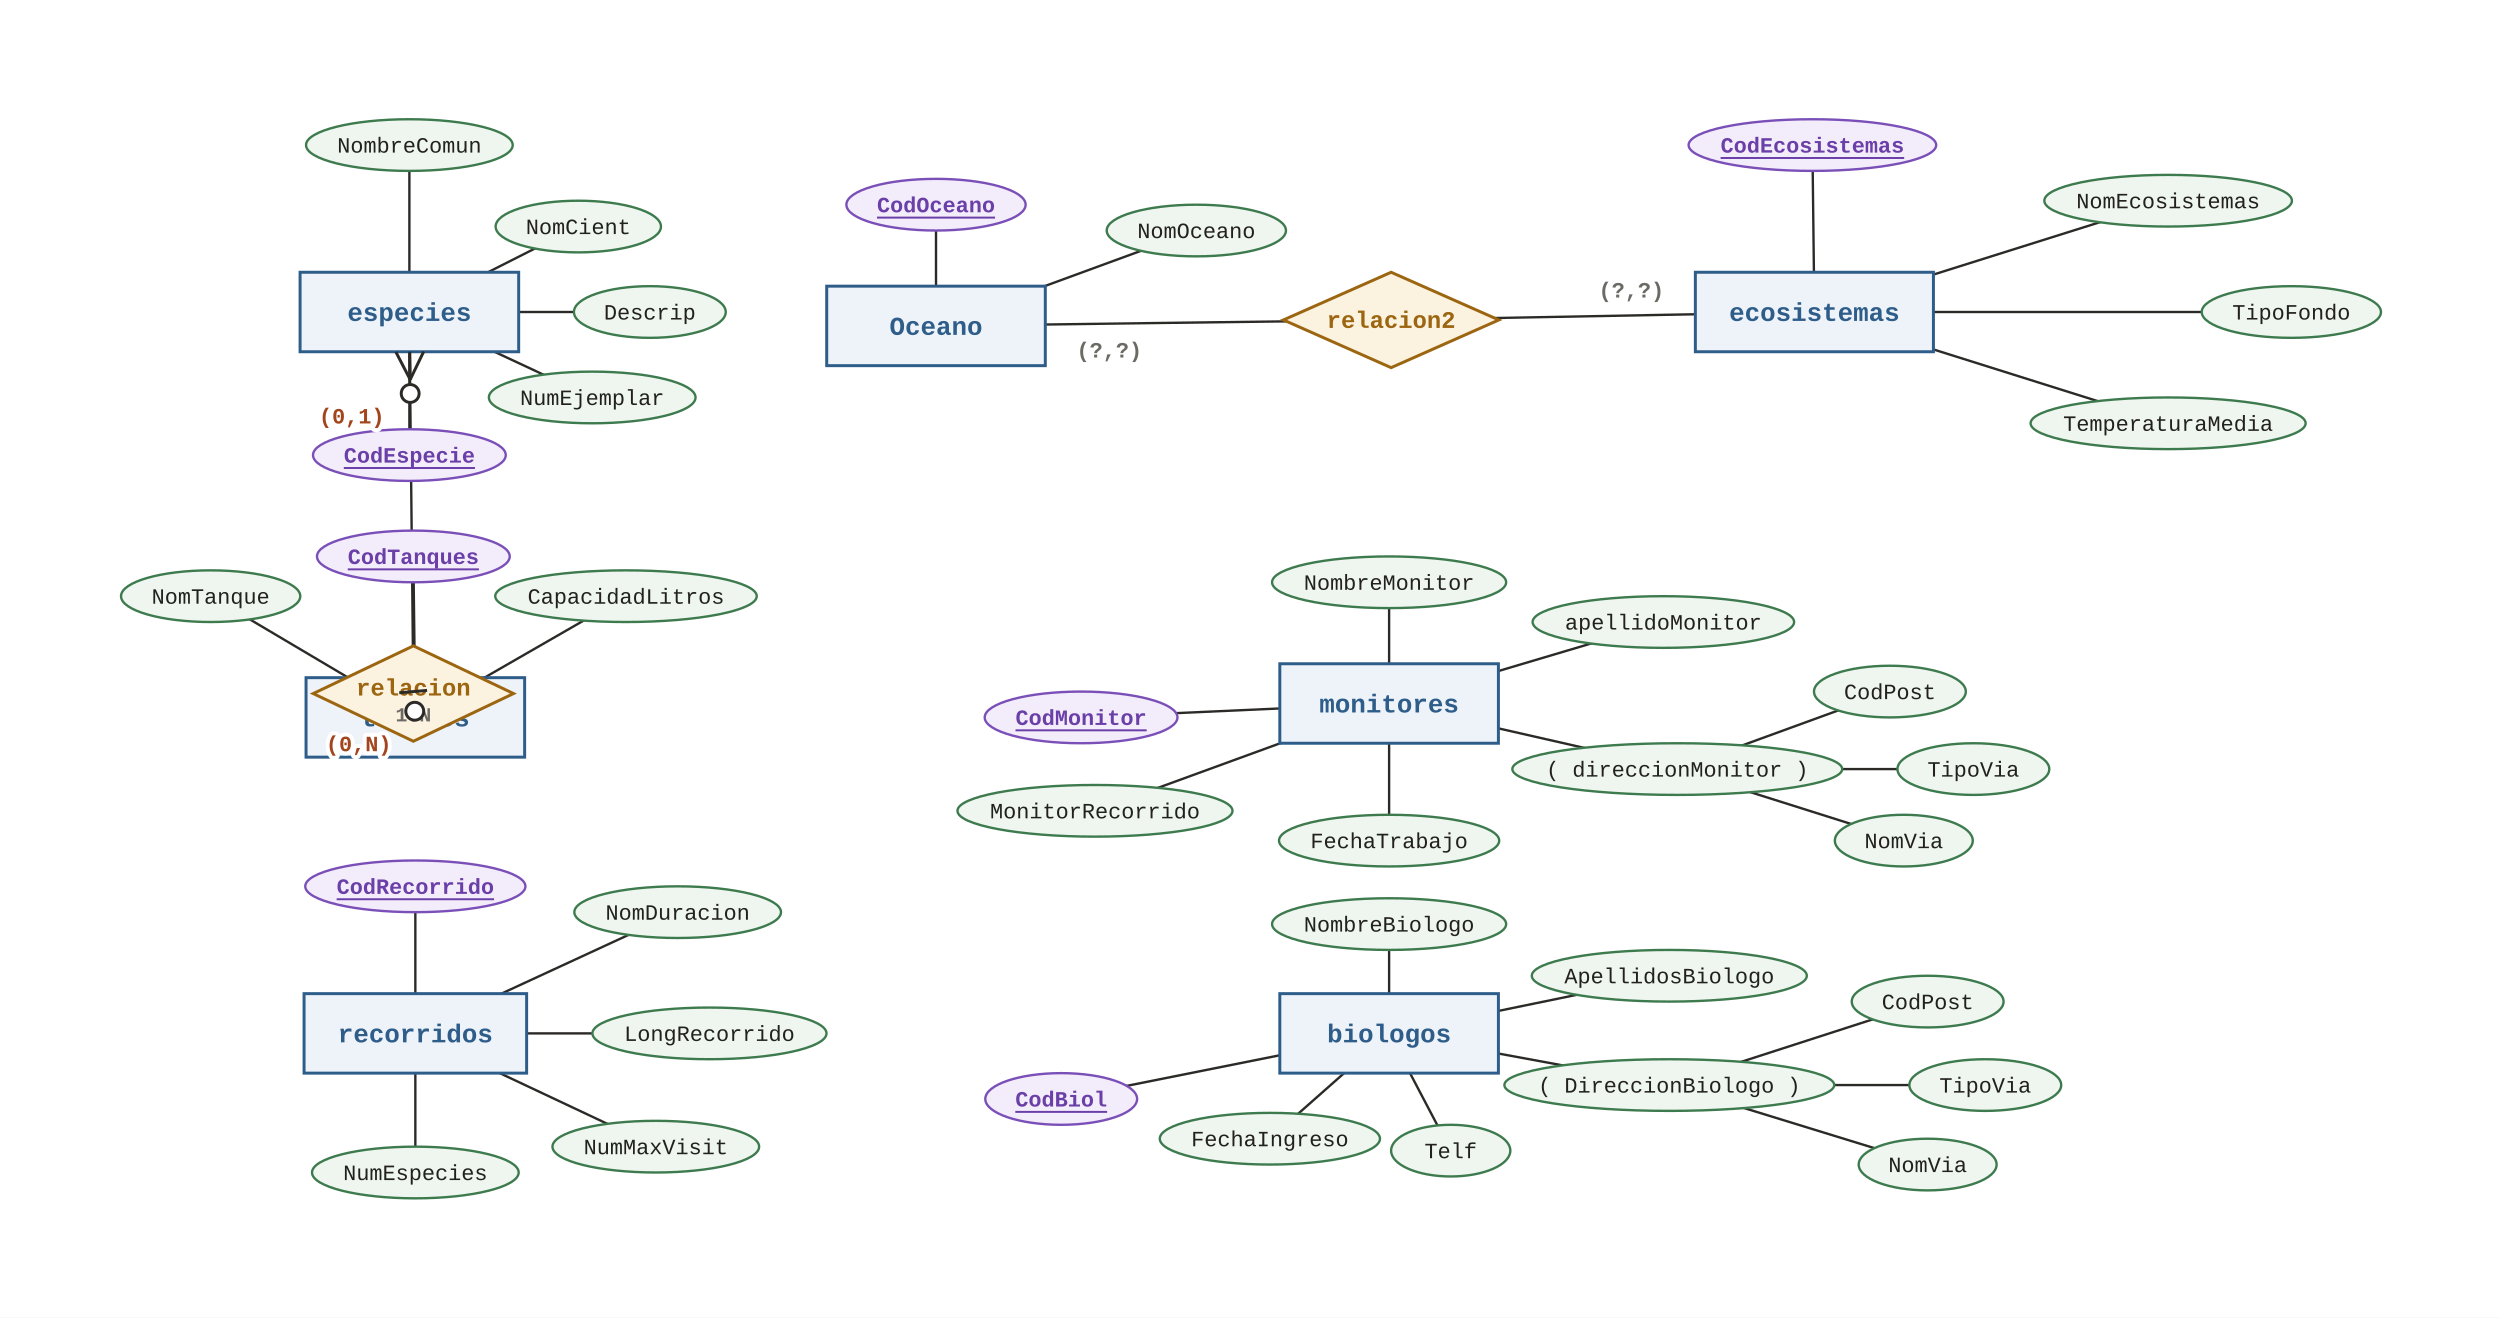
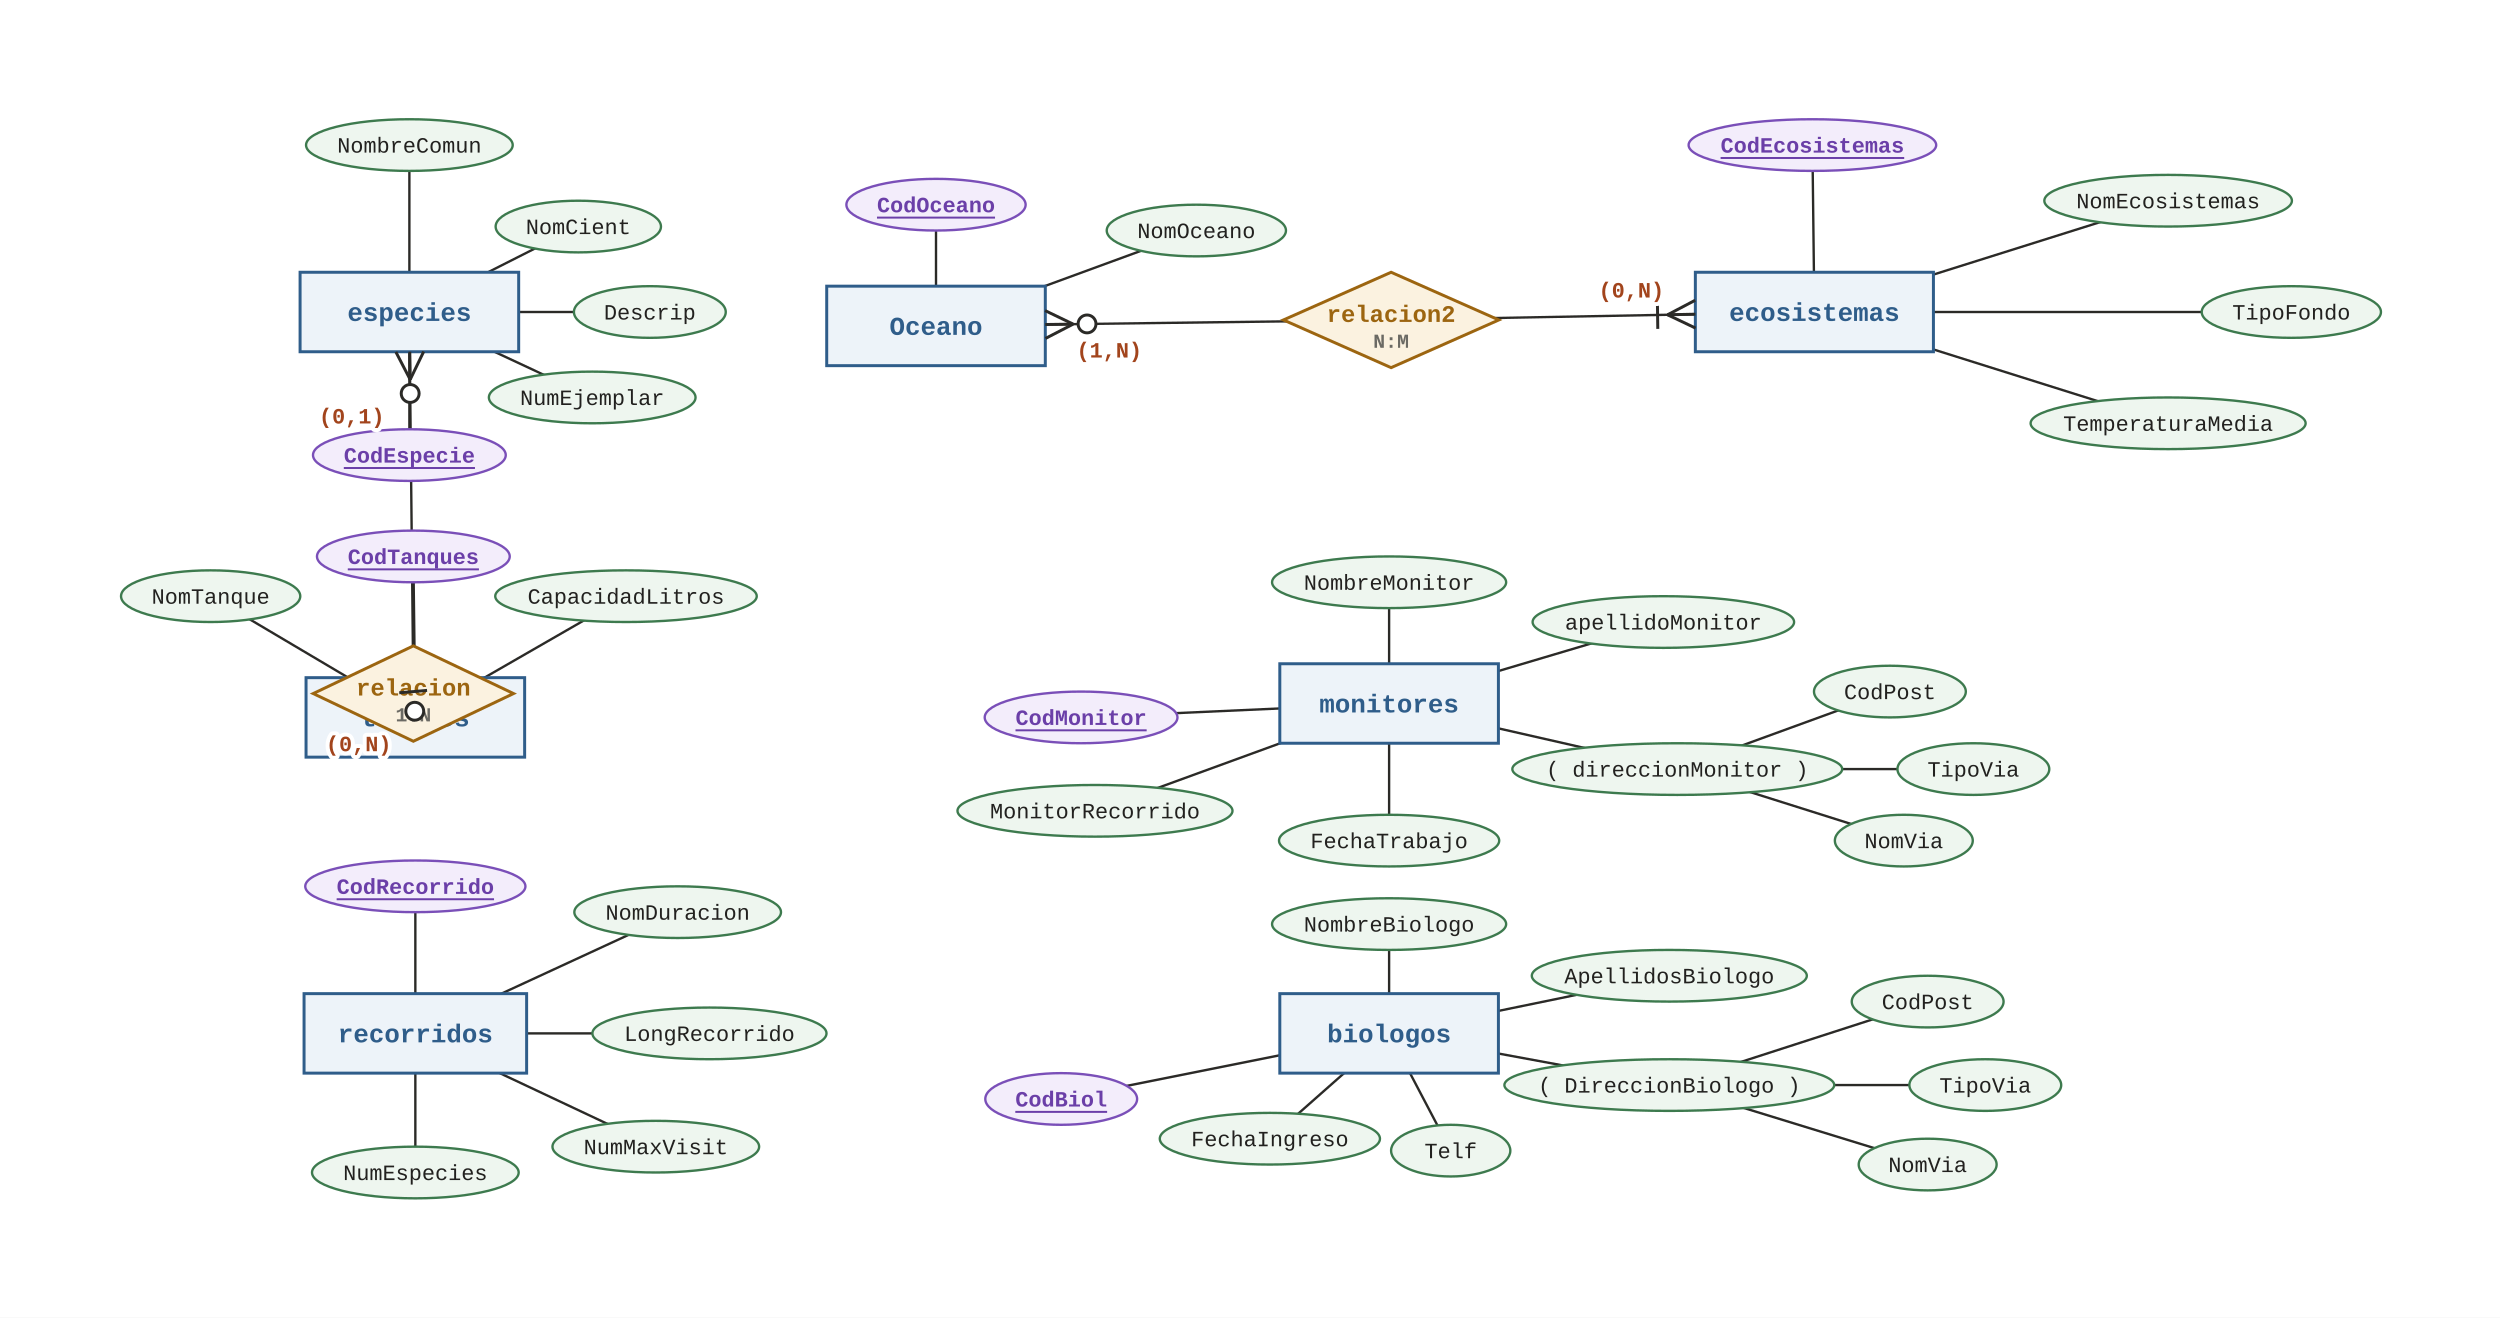
<svg xmlns="http://www.w3.org/2000/svg" viewBox="2135 1476 1258 663" width="1258" height="663">
  <style>.ln{stroke:#2B2A27;stroke-width:1.2}.mk{stroke:#2B2A27;stroke-width:1.5;fill:none}.mo{fill:#FFFFFF;stroke:#2B2A27;stroke-width:1.5}
.ent{fill:#EDF3F9;stroke:#2F5D8A;stroke-width:1.5}.dia{fill:#FBF2E0;stroke:#9C6510;stroke-width:1.5}.att{fill:#EEF6EF;stroke:#3D7A4E;stroke-width:1.2}.att.key{fill:#F3EDFB;stroke:#7A4FB8}.att.dr{stroke-dasharray:4 3}
.ent.in,.dia.in{fill:none}.dup{stroke:#C0362C;stroke-width:2.4}
.tx{fill:#22211F;font:11px Consolas,'JetBrains Mono','Courier New',monospace}.txk{fill:#6B3FA8;font-weight:600}.tb{font:600 13px Consolas,'JetBrains Mono','Courier New',monospace;fill:#2F5D8A}.tr{font:600 12px Consolas,'JetBrains Mono','Courier New',monospace;fill:#9C6510}.tt{font:600 10px Consolas,'JetBrains Mono','Courier New',monospace;fill:#6B6A64}
.ul{stroke:#6B3FA8;stroke-width:1}.ul.p{stroke-dasharray:3 2}.card{font:600 11px Consolas,'JetBrains Mono','Courier New',monospace;fill:#A2441C;paint-order:stroke;stroke:#FFFFFF;stroke-width:4px;stroke-linejoin:round}.cardq{fill:#6B6A64}
.tbox{fill:#FFFFFF;stroke:#A9B2C0;stroke-width:1}.thd{fill:#33557F}.thx{font:600 12.5px Consolas,'JetBrains Mono','Courier New',monospace;fill:#FFFFFF}.cx{font:11.5px Consolas,'JetBrains Mono','Courier New',monospace;fill:#22211F}.cpk{fill:#6B3FA8;font-weight:600}.cfk{fill:#A3304A}.cty{fill:#6B6A64;font-weight:400}.uq{font:600 9px Consolas,'JetBrains Mono','Courier New',monospace;fill:#2A7F8F}
.lk{stroke:#6B6A64;stroke-width:1.4;fill:none}.lk.dash{stroke-dasharray:6 4}.lkm{stroke:#6B6A64;stroke-width:1.5;fill:none}.lko{fill:#FFFFFF;stroke:#6B6A64;stroke-width:1.5}
.ipk{fill:#8E5FD0}.ifk{fill:#B4364E}.icol{fill:#2A7F8F}.inul{fill:none;stroke:#2A7F8F;stroke-width:1.3}
.rbox{fill:#FFFFFF;stroke:#22211F;stroke-width:1.1}.rnm{font:600 12.5px Consolas,'JetBrains Mono','Courier New',monospace;fill:#2F5D8A}.rcol{font:12px Consolas,'JetBrains Mono','Courier New',monospace;fill:#22211F}.rpk{font-weight:700;fill:#6B3FA8}.rfk{fill:#A3304A}.rul{stroke:#6B3FA8;stroke-width:1.1}
.rtag{font:600 9.5px Consolas,'JetBrains Mono','Courier New',monospace;fill:#6B6A64}.rarr{fill:none;stroke:#B4364E;stroke-width:1.1}.rhead{fill:#B4364E}
.ent.hd,.dia.hd{fill:none}.ktag{font:700 9px Consolas,'JetBrains Mono','Courier New',monospace;fill:#6B6A64}.rlab{fill:#FFFFFF;stroke:none;opacity:.92}.dia.assoc{stroke-dasharray:5 3}.ln.lid{stroke-width:2.2}.isal{fill:#9C6510}.skt{fill:#2F5D8A}
.thx.dup{fill:#FFC2BD}.cx.dup,.rnm.dup,.rcol.dup{fill:#C0362C;text-decoration:underline}
.note{stroke-width:1.2}.note-fold{stroke-width:1.2}.nc-y{fill:#FFF4C2;stroke:#D2AE36}.nc-b{fill:#DDEBFA;stroke:#7AA3D6}.nc-g{fill:#DFF2E1;stroke:#7DBB87}.nc-p{fill:#FBE1EC;stroke:#D98AAE}.note-fold{filter:brightness(.93)}.note-tx{font:12px 'Segoe UI',Arial,sans-serif;fill:#2B2A27}</style>
  <rect x="2135" y="1476" width="1258" height="663" fill="#ffffff" />
  <line x1="2341" y1="1633" x2="2341" y2="1549" class="ln" />
  <line x1="2341" y1="1633" x2="2426" y2="1590" class="ln" />
  <line x1="2341" y1="1633" x2="2462" y2="1633" class="ln" />
  <line x1="2341" y1="1633" x2="2433" y2="1676" class="ln" />
  <line x1="3048" y1="1633" x2="3226" y2="1577" class="ln" />
  <line x1="2341" y1="1633" x2="2341" y2="1705" class="ln" />
  <line x1="3048" y1="1633" x2="3047" y2="1549" class="ln" />
  <line x1="3048" y1="1633" x2="3226" y2="1689" class="ln" />
  <line x1="3048" y1="1633" x2="3288" y2="1633" class="ln" />
  <line x1="2344" y1="1837" x2="2241" y2="1776" class="ln" />
  <line x1="2344" y1="1837" x2="2450" y2="1776" class="ln" />
  <line x1="2344" y1="1996" x2="2344" y2="1922" class="ln" />
  <line x1="2344" y1="1996" x2="2476" y2="1935" class="ln" />
  <line x1="2344" y1="1996" x2="2492" y2="1996" class="ln" />
  <line x1="2344" y1="1996" x2="2465" y2="2053" class="ln" />
  <line x1="2344" y1="1996" x2="2344" y2="2066" class="ln" />
  <line x1="2834" y1="1830" x2="2834" y2="1769" class="ln" />
  <line x1="2834" y1="1830" x2="2972" y2="1789" class="ln" />
  <line x1="2834" y1="1830" x2="2979" y2="1863" class="ln" />
  <line x1="2834" y1="1830" x2="2834" y2="1899" class="ln" />
  <line x1="2979" y1="1863" x2="3128" y2="1863" class="ln" />
  <line x1="2979" y1="1863" x2="3093" y2="1899" class="ln" />
  <line x1="2979" y1="1863" x2="3086" y2="1824" class="ln" />
  <line x1="2834" y1="1830" x2="2686" y2="1884" class="ln" />
  <line x1="2834" y1="1996" x2="2834" y2="1941" class="ln" />
  <line x1="2834" y1="1996" x2="2975" y2="1967" class="ln" />
  <line x1="2834" y1="1996" x2="2975" y2="2022" class="ln" />
  <line x1="2834" y1="1996" x2="2865" y2="2055" class="ln" />
  <line x1="2834" y1="1996" x2="2774" y2="2049" class="ln" />
  <line x1="2834" y1="1996" x2="2669" y2="2029" class="ln" />
  <line x1="2834" y1="1830" x2="2679" y2="1837" class="ln" />
  <line x1="2975" y1="2022" x2="3105" y2="1980" class="ln" />
  <line x1="2975" y1="2022" x2="3134" y2="2022" class="ln" />
  <line x1="2975" y1="2022" x2="3105" y2="2062" class="ln" />
  <line x1="2344" y1="1837" x2="2343" y2="1756" class="ln" />
  <line x1="2343" y1="1825" x2="2341" y2="1633" class="ln" />
  <line x1="2343" y1="1825" x2="2344" y2="1837" class="ln" />
  <line x1="2606" y1="1640" x2="2606" y2="1579" class="ln" />
  <line x1="2606" y1="1640" x2="2737" y2="1592" class="ln" />
  <line x1="2835" y1="1637" x2="2606" y2="1640" class="ln" />
  <line x1="2835" y1="1637" x2="3048" y2="1633" class="ln" />
  <g class="node" data-id="nmwmlq3st1nugp1q">
    <rect x="2286" y="1613" width="110" height="40" class="ent" />
    <text x="2341" y="1637.5" text-anchor="middle" class="tb">especies</text>
  </g>
  <g class="node" data-id="nmwmlq9kf1nv612j">
    <ellipse cx="2341" cy="1549" rx="52" ry="13" class="att" />
    <text x="2341" y="1552.8" text-anchor="middle" class="tx">NombreComun</text>
  </g>
  <g class="node" data-id="nmwmlqhdt1nxv91i">
    <ellipse cx="2426" cy="1590" rx="41.6" ry="13" class="att" />
    <text x="2426" y="1593.8" text-anchor="middle" class="tx">NomCient</text>
  </g>
  <g class="node" data-id="nmwmlqosf1nzrpx4">
    <ellipse cx="2462" cy="1633" rx="38.2" ry="13" class="att" />
    <text x="2462" y="1636.8" text-anchor="middle" class="tx">Descrip</text>
  </g>
  <g class="node" data-id="nmwmls3cg1o16fms">
    <ellipse cx="2433" cy="1676" rx="52" ry="13" class="att" />
    <text x="2433" y="1679.8" text-anchor="middle" class="tx">NumEjemplar</text>
  </g>
  <g class="node" data-id="nmwmlsuwk1o544am">
    <rect x="2988.1" y="1613" width="119.8" height="40" class="ent" />
    <text x="3048" y="1637.5" text-anchor="middle" class="tb">ecosistemas</text>
  </g>
  <g class="node" data-id="nmwmlt76j1o6eex8">
    <ellipse cx="3226" cy="1577" rx="62.3" ry="13" class="att" />
    <text x="3226" y="1580.8" text-anchor="middle" class="tx">NomEcosistemas</text>
  </g>
  <g class="node" data-id="nmwmlu9zg1o8m304">
    <ellipse cx="2341" cy="1705" rx="48.5" ry="13" class="att key" />
    <text x="2341" y="1708.8" text-anchor="middle" class="tx txk">CodEspecie</text>
    <line x1="2308" y1="1711.5" x2="2374" y2="1711.5" class="ul" />
  </g>
  <g class="node" data-id="nmwmluhgc1oa9xli">
    <ellipse cx="3047" cy="1549" rx="62.3" ry="13" class="att key" />
    <text x="3047" y="1552.8" text-anchor="middle" class="tx txk">CodEcosistemas</text>
    <line x1="3000.8" y1="1555.5" x2="3093.2" y2="1555.5" class="ul" />
  </g>
  <g class="node" data-id="nmwmlutc41ocqgp9">
    <ellipse cx="3226" cy="1689" rx="69.2" ry="13" class="att" />
    <text x="3226" y="1692.8" text-anchor="middle" class="tx">TemperaturaMedia</text>
  </g>
  <g class="node" data-id="nmwmlv8u81oe6z0t">
    <ellipse cx="3288" cy="1633" rx="45.1" ry="13" class="att" />
    <text x="3288" y="1636.8" text-anchor="middle" class="tx">TipoFondo</text>
  </g>
  <g class="node" data-id="nmwmlyn111oi5120">
    <rect x="2289" y="1817" width="110" height="40" class="ent" />
    <text x="2344" y="1841.5" text-anchor="middle" class="tb">tanques</text>
  </g>
  <g class="node" data-id="nmwmlz73o1ojqecn">
    <ellipse cx="2241" cy="1776" rx="45.1" ry="13" class="att" />
    <text x="2241" y="1779.8" text-anchor="middle" class="tx">NomTanque</text>
  </g>
  <g class="node" data-id="nmwmlzhpm1olqsv8">
    <ellipse cx="2450" cy="1776" rx="65.8" ry="13" class="att" />
    <text x="2450" y="1779.8" text-anchor="middle" class="tx">CapacidadLitros</text>
  </g>
  <g class="node" data-id="nmwmm04rg1on2ew7">
    <rect x="2288" y="1976" width="112" height="40" class="ent" />
    <text x="2344" y="2000.5" text-anchor="middle" class="tb">recorridos</text>
  </g>
  <g class="node" data-id="nmwmm0hhz1oo2zof">
    <ellipse cx="2344" cy="1922" rx="55.4" ry="13" class="att key" />
    <text x="2344" y="1925.8" text-anchor="middle" class="tx txk">CodRecorrido</text>
    <line x1="2304.4" y1="1928.5" x2="2383.6" y2="1928.5" class="ul" />
  </g>
  <g class="node" data-id="nmwmm0rak1oq5dvb">
    <ellipse cx="2476" cy="1935" rx="52" ry="13" class="att" />
    <text x="2476" y="1938.8" text-anchor="middle" class="tx">NomDuracion</text>
  </g>
  <g class="node" data-id="nmwmm1q3u1os6477">
    <ellipse cx="2492" cy="1996" rx="58.9" ry="13" class="att" />
    <text x="2492" y="1999.8" text-anchor="middle" class="tx">LongRecorrido</text>
  </g>
  <g class="node" data-id="nmwmm2jk21ou8le7">
    <ellipse cx="2465" cy="2053" rx="52" ry="13" class="att" />
    <text x="2465" y="2056.8" text-anchor="middle" class="tx">NumMaxVisit</text>
  </g>
  <g class="node" data-id="nmwmm30rn1owrddh">
    <ellipse cx="2344" cy="2066" rx="52" ry="13" class="att" />
    <text x="2344" y="2069.8" text-anchor="middle" class="tx">NumEspecies</text>
  </g>
  <g class="node" data-id="nmwmm43j01oyr75p">
    <rect x="2779" y="1810" width="110" height="40" class="ent" />
    <text x="2834" y="1834.5" text-anchor="middle" class="tb">monitores</text>
  </g>
  <g class="node" data-id="nmwmm4cck1ozzlka">
    <ellipse cx="2834" cy="1769" rx="58.9" ry="13" class="att" />
    <text x="2834" y="1772.8" text-anchor="middle" class="tx">NombreMonitor</text>
  </g>
  <g class="node" data-id="nmwmm4saa1p1wcw0">
    <ellipse cx="2972" cy="1789" rx="65.8" ry="13" class="att" />
    <text x="2972" y="1792.8" text-anchor="middle" class="tx">apellidoMonitor</text>
  </g>
  <g class="node" data-id="nmwmm4ufe1p3042t">
    <ellipse cx="2979" cy="1863" rx="83" ry="13" class="att" />
    <text x="2979" y="1866.8" text-anchor="middle" class="tx">( direccionMonitor )</text>
  </g>
  <g class="node" data-id="nmwmm55un1p5k8r1">
    <ellipse cx="2834" cy="1899" rx="55.4" ry="13" class="att" />
    <text x="2834" y="1902.8" text-anchor="middle" class="tx">FechaTrabajo</text>
  </g>
  <g class="node" data-id="nmwmm5zat1p78uws">
    <ellipse cx="3128" cy="1863" rx="38.2" ry="13" class="att" />
    <text x="3128" y="1866.8" text-anchor="middle" class="tx">TipoVia</text>
  </g>
  <g class="node" data-id="nmwmm63gt1p9plnq">
    <ellipse cx="3093" cy="1899" rx="34.7" ry="13" class="att" />
    <text x="3093" y="1902.8" text-anchor="middle" class="tx">NomVia</text>
  </g>
  <g class="node" data-id="nmwmm668f1pbqrzq">
    <ellipse cx="3086" cy="1824" rx="38.2" ry="13" class="att" />
    <text x="3086" y="1827.8" text-anchor="middle" class="tx">CodPost</text>
  </g>
  <g class="node" data-id="nmwmm7n781pf4ok1">
    <ellipse cx="2686" cy="1884" rx="69.2" ry="13" class="att" />
    <text x="2686" y="1887.8" text-anchor="middle" class="tx">MonitorRecorrido</text>
  </g>
  <g class="node" data-id="nmwmm81181pholdc">
    <rect x="2779" y="1976" width="110" height="40" class="ent" />
    <text x="2834" y="2000.5" text-anchor="middle" class="tb">biologos</text>
  </g>
  <g class="node" data-id="nmwmm88qc1pio2yb">
    <ellipse cx="2834" cy="1941" rx="58.9" ry="13" class="att" />
    <text x="2834" y="1944.8" text-anchor="middle" class="tx">NombreBiologo</text>
  </g>
  <g class="node" data-id="nmwmm8v6o1pkcwz3">
    <ellipse cx="2975" cy="1967" rx="69.2" ry="13" class="att" />
    <text x="2975" y="1970.8" text-anchor="middle" class="tx">ApellidosBiologo</text>
  </g>
  <g class="node" data-id="nmwmmatmr1pmsmsg">
    <ellipse cx="2975" cy="2022" rx="83" ry="13" class="att" />
    <text x="2975" y="2025.8" text-anchor="middle" class="tx">( DireccionBiologo )</text>
  </g>
  <g class="node" data-id="nmwmmcl0l1porlhl">
    <ellipse cx="2865" cy="2055" rx="30" ry="13" class="att" />
    <text x="2865" y="2058.8" text-anchor="middle" class="tx">Telf</text>
  </g>
  <g class="node" data-id="nmwmmcs231pqok2a">
    <ellipse cx="2774" cy="2049" rx="55.4" ry="13" class="att" />
    <text x="2774" y="2052.8" text-anchor="middle" class="tx">FechaIngreso</text>
  </g>
  <g class="node" data-id="nmwmmd6381pssyfu">
    <ellipse cx="2669" cy="2029" rx="38.2" ry="13" class="att key" />
    <text x="2669" y="2032.8" text-anchor="middle" class="tx txk">CodBiol</text>
    <line x1="2645.9" y1="2035.5" x2="2692.1" y2="2035.5" class="ul" />
  </g>
  <g class="node" data-id="nmwmmdeic1puypxf">
    <ellipse cx="2679" cy="1837" rx="48.5" ry="13" class="att key" />
    <text x="2679" y="1840.8" text-anchor="middle" class="tx txk">CodMonitor</text>
    <line x1="2646" y1="1843.5" x2="2712" y2="1843.5" class="ul" />
  </g>
  <g class="node" data-id="nmwmme4u41pwlxij">
    <ellipse cx="3105" cy="1980" rx="38.2" ry="13" class="att" />
    <text x="3105" y="1983.8" text-anchor="middle" class="tx">CodPost</text>
  </g>
  <g class="node" data-id="nmwmmf36c1pyyq8l">
    <ellipse cx="3134" cy="2022" rx="38.2" ry="13" class="att" />
    <text x="3134" y="2025.8" text-anchor="middle" class="tx">TipoVia</text>
  </g>
  <g class="node" data-id="nmwmmfeh71q05hvk">
    <ellipse cx="3105" cy="2062" rx="34.7" ry="13" class="att" />
    <text x="3105" y="2065.8" text-anchor="middle" class="tx">NomVia</text>
  </g>
  <g class="node" data-id="nmwmmgbbo1q2vvmu">
    <ellipse cx="2343" cy="1756" rx="48.5" ry="13" class="att key" />
    <text x="2343" y="1759.8" text-anchor="middle" class="tx txk">CodTanques</text>
    <line x1="2310" y1="1762.5" x2="2376" y2="1762.5" class="ul" />
  </g>
  <g class="node" data-id="nmwmminrg1q44jqm">
    <polygon points="2343,1801 2393.4,1825 2343,1849 2292.6,1825" class="dia" />
    <text x="2343" y="1826" text-anchor="middle" class="tr">relacion</text>
    <text x="2343" y="1839" text-anchor="middle" class="tt">1:N</text>
  </g>
  <g class="node" data-id="nmwmmlkwk1q7lmry">
    <rect x="2551" y="1620" width="110" height="40" class="ent" />
    <text x="2606" y="1644.5" text-anchor="middle" class="tb">Oceano</text>
  </g>
  <g class="node" data-id="nmwmmm03o1q8o4i6">
    <ellipse cx="2606" cy="1579" rx="45.1" ry="13" class="att key" />
    <text x="2606" y="1582.8" text-anchor="middle" class="tx txk">CodOceano</text>
    <line x1="2576.3" y1="1585.5" x2="2635.7" y2="1585.5" class="ul" />
  </g>
  <g class="node" data-id="nmwmmm4691qa7ywm">
    <ellipse cx="2737" cy="1592" rx="45.1" ry="13" class="att" />
    <text x="2737" y="1595.8" text-anchor="middle" class="tx">NomOceano</text>
  </g>
  <g class="node" data-id="nmwmmmo701qcfmvz">
    <polygon points="2835,1613 2889.2,1637 2835,1661 2780.8,1637" class="dia" />
-     <text x="2835" y="1641" text-anchor="middle" class="tr">relacion2</text>
+     <text x="2835" y="1638" text-anchor="middle" class="tr">relacion2</text>
+     <text x="2835" y="1651" text-anchor="middle" class="tt">N:M</text>
  </g>
  <line x1="2341.4" y1="1667" x2="2334.2" y2="1653.1" class="mk" />
  <line x1="2341.4" y1="1667" x2="2341.2" y2="1653" class="mk" />
  <line x1="2341.4" y1="1667" x2="2348.2" y2="1652.9" class="mk" />
  <circle cx="2341.4" cy="1674" r="4.5" class="mo" />
  <line x1="2335.9" y1="1824.6" x2="2349.9" y2="1823.4" class="mk" />
  <circle cx="2343.7" cy="1833.9" r="4.5" class="mo" />
+   <line x1="2675" y1="1639.1" x2="2661.1" y2="1646.3" class="mk" />
+   <line x1="2675" y1="1639.1" x2="2661" y2="1639.3" class="mk" />
+   <line x1="2675" y1="1639.1" x2="2660.9" y2="1632.3" class="mk" />
+   <circle cx="2682" cy="1639" r="4.5" class="mo" />
+   <line x1="2974.1" y1="1634.4" x2="2988" y2="1627.1" class="mk" />
+   <line x1="2974.1" y1="1634.4" x2="2988.1" y2="1634.1" class="mk" />
+   <line x1="2974.1" y1="1634.4" x2="2988.2" y2="1641.1" class="mk" />
+   <line x1="2969" y1="1627.5" x2="2969.2" y2="1641.5" class="mk" />
  <text x="2328.5" y="1689.1" text-anchor="end" class="card">(0,1)</text>
  <text x="2332" y="1854" text-anchor="end" class="card">(0,N)</text>
-   <text x="2693.2" y="1655.9" text-anchor="middle" class="card cardq">(?,?)</text>
-   <text x="2955.9" y="1625.7" text-anchor="middle" class="card cardq">(?,?)</text>
+   <text x="2693.2" y="1655.9" text-anchor="middle" class="card">(1,N)</text>
+   <text x="2955.9" y="1625.7" text-anchor="middle" class="card">(0,N)</text>
</svg>
